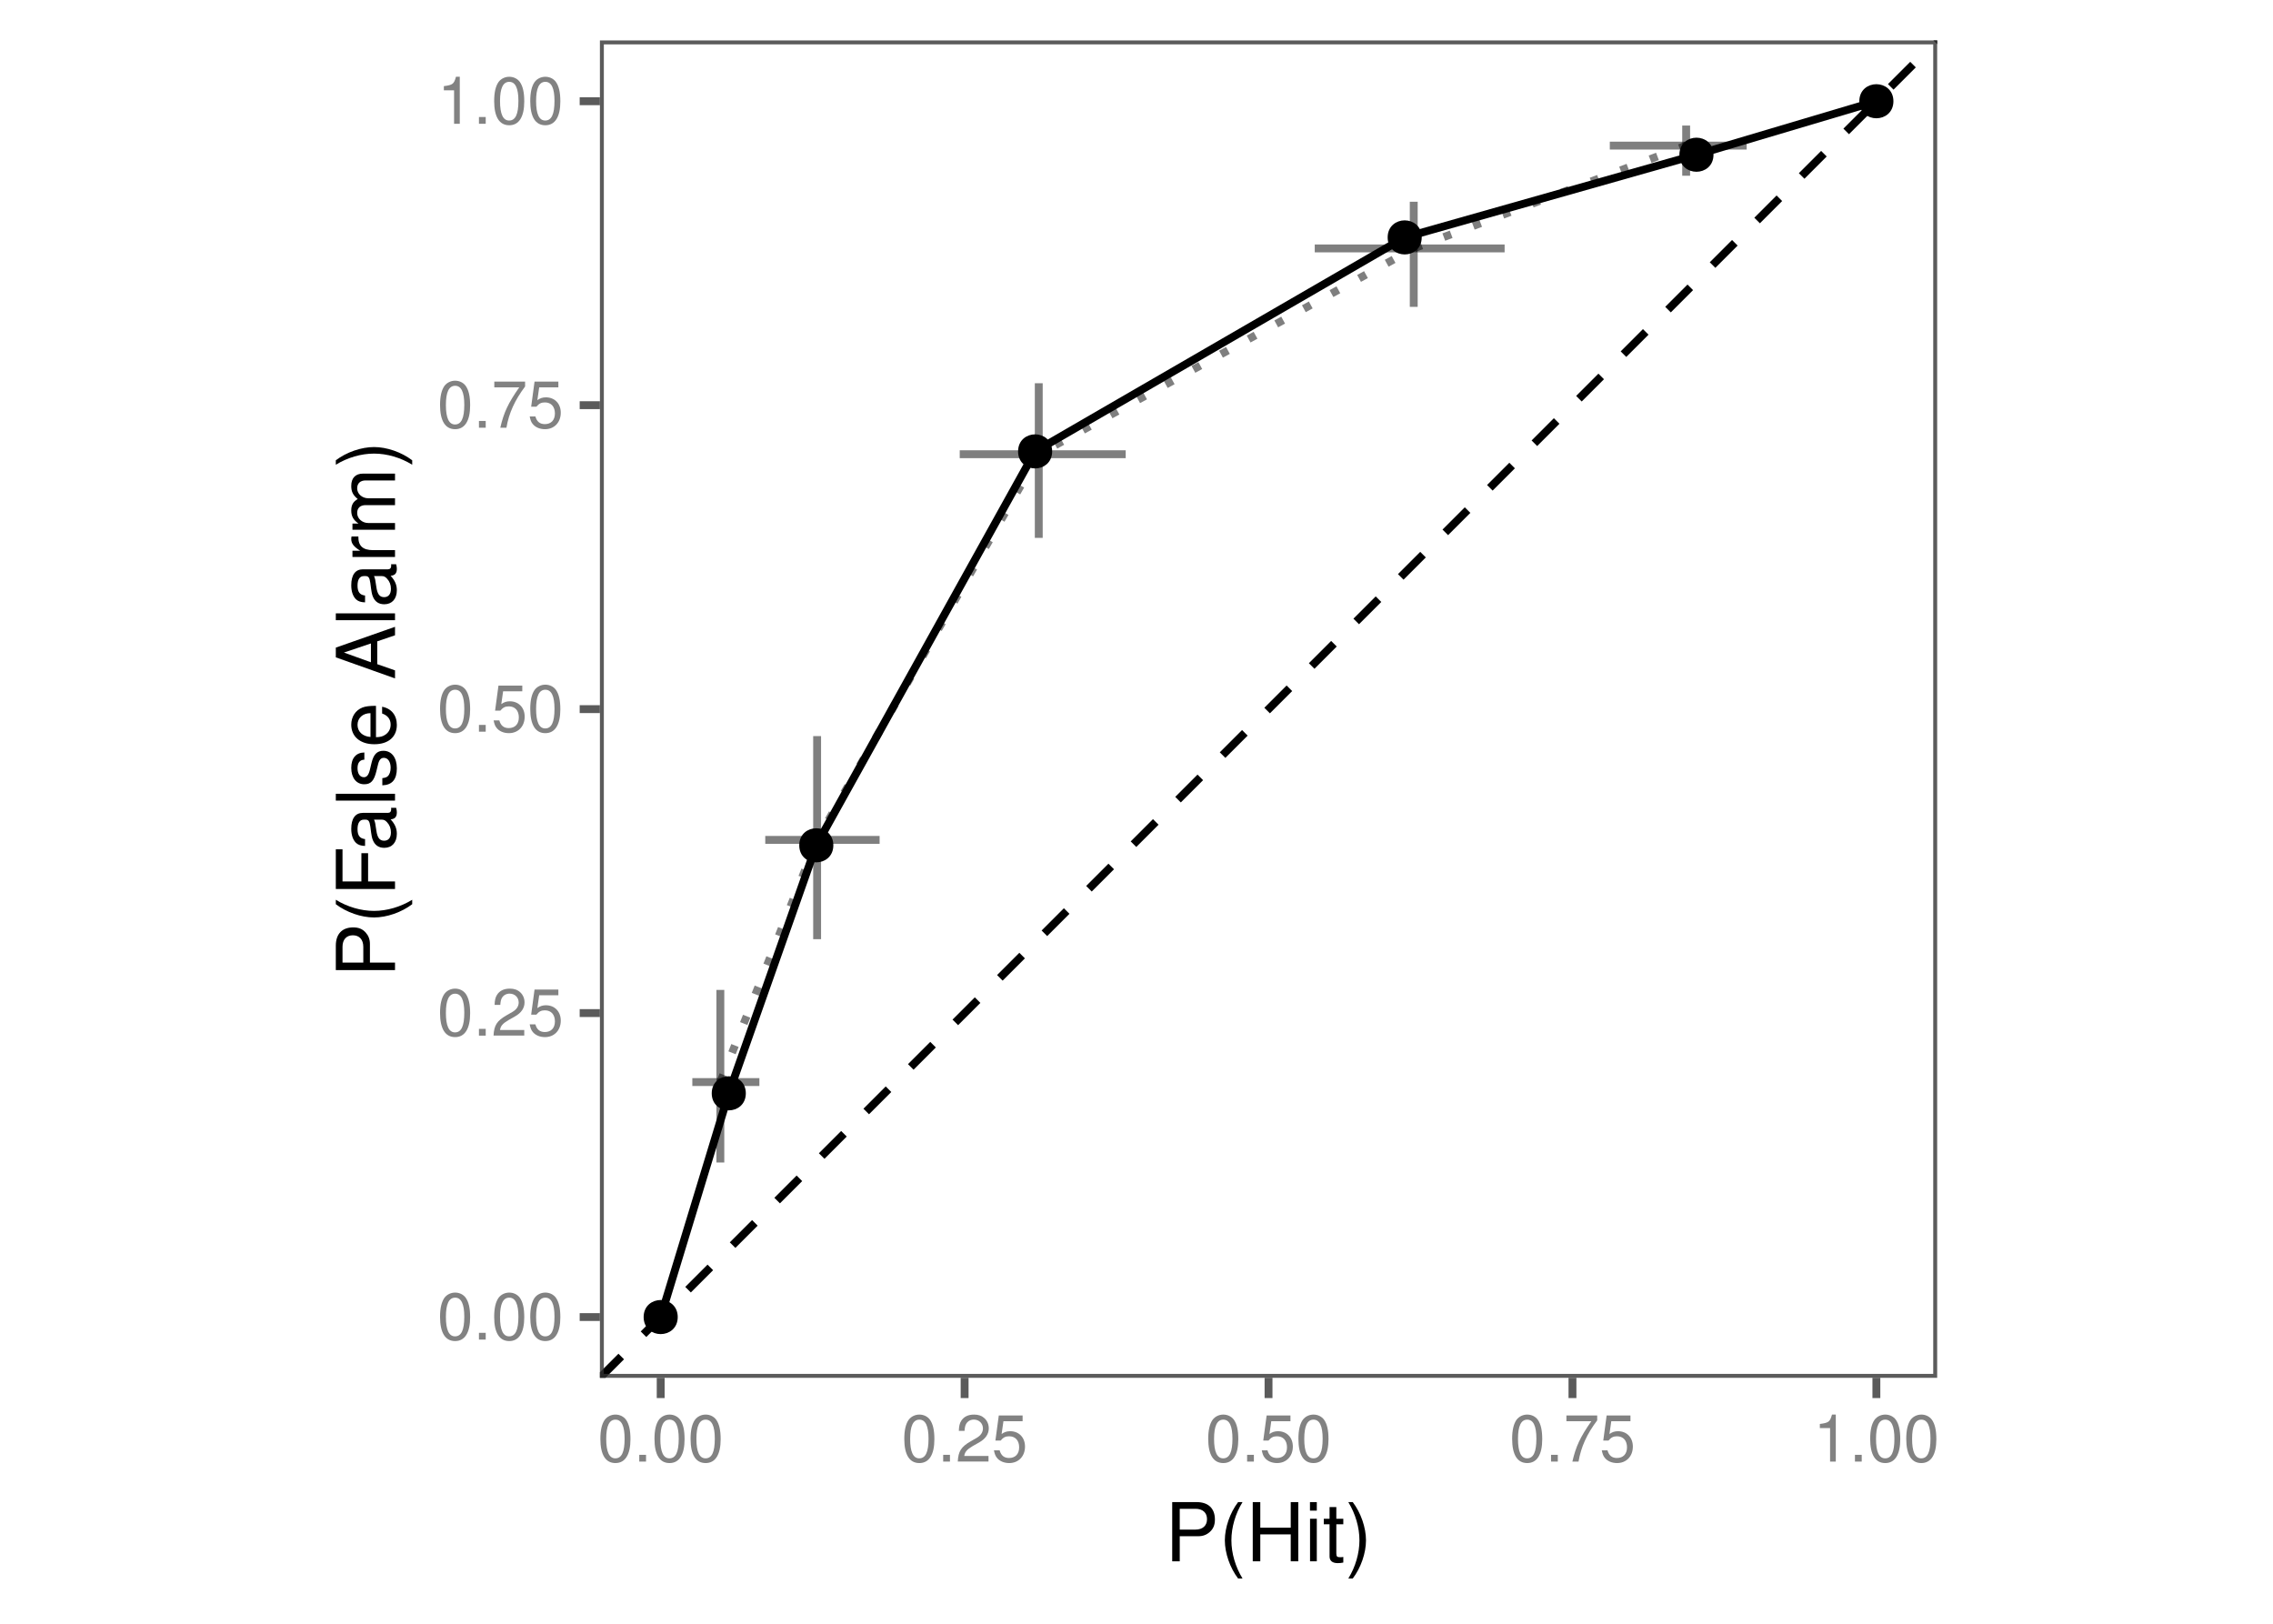
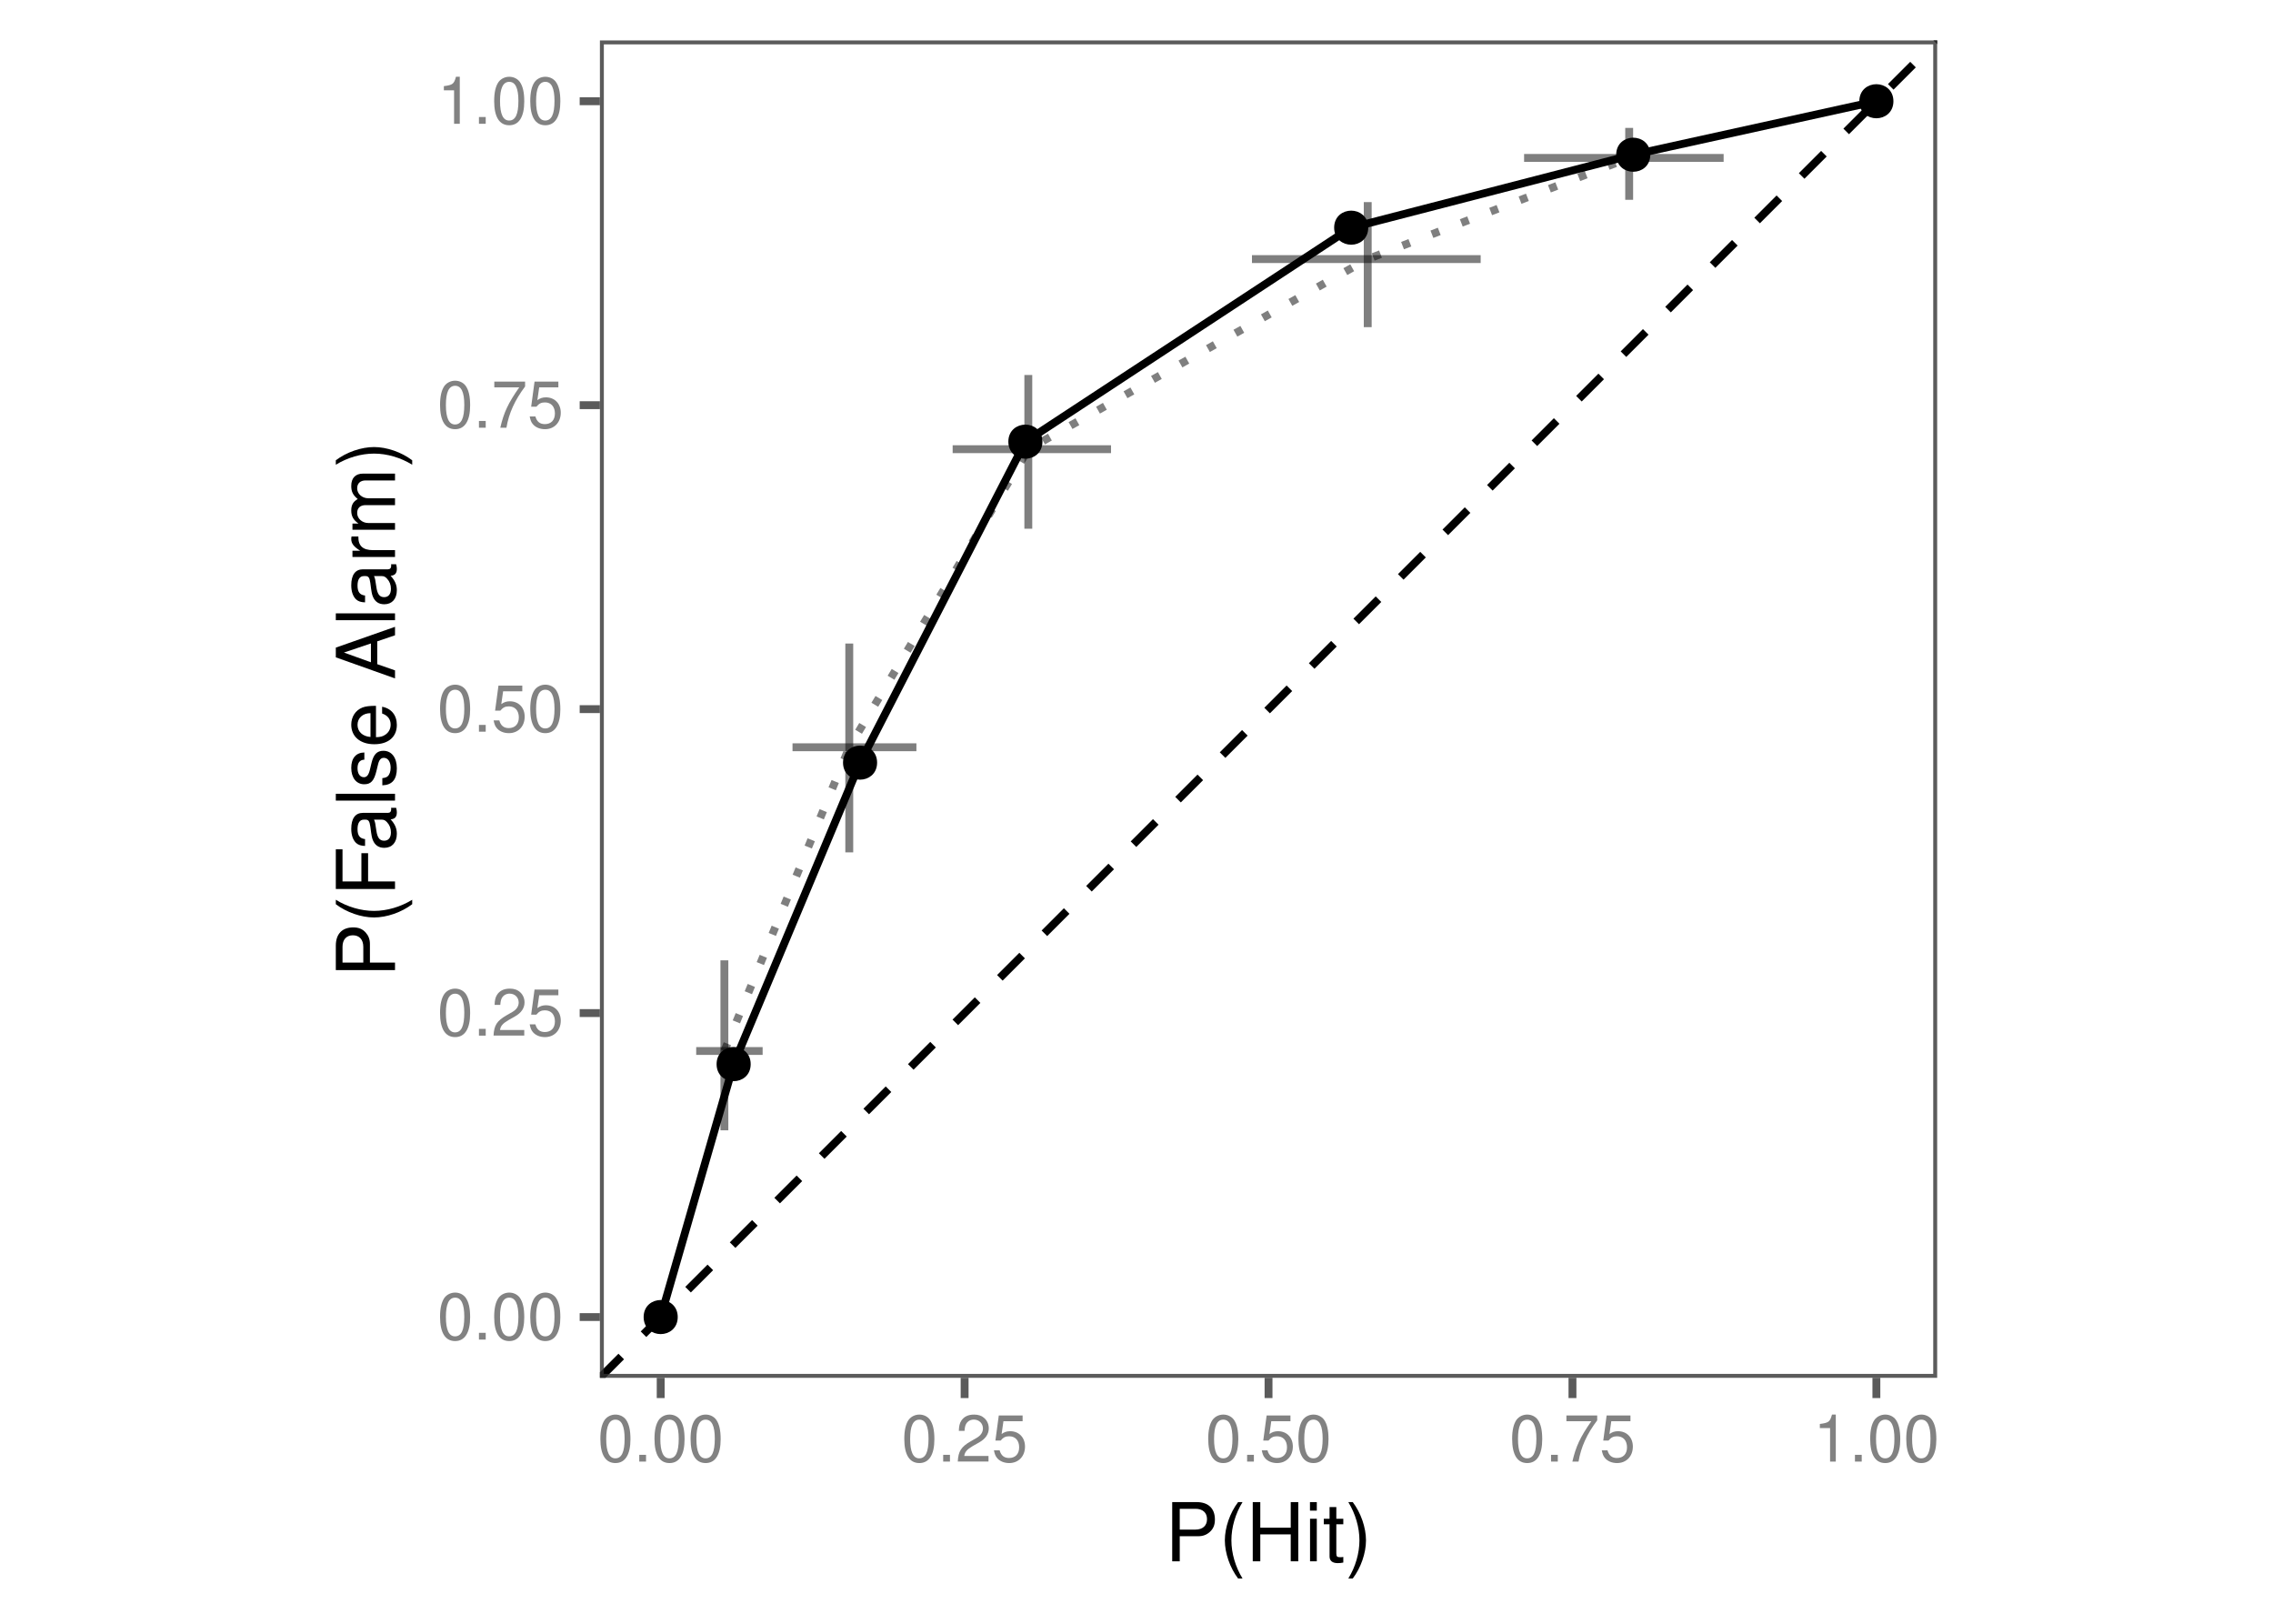
<svg xmlns="http://www.w3.org/2000/svg" xmlns:xlink="http://www.w3.org/1999/xlink" width="504pt" height="360pt" viewBox="0 0 504 360">
  <defs>
    <g>
      <g id="glyph-0-0">
        <path d="M 3.969 -10.422 C 3.016 -10.422 2.141 -9.984 1.609 -9.281 C 0.953 -8.359 0.625 -6.969 0.625 -5.047 C 0.625 -1.531 1.766 0.328 3.969 0.328 C 6.125 0.328 7.297 -1.531 7.297 -4.953 C 7.297 -6.969 6.984 -8.328 6.312 -9.281 C 5.781 -10 4.922 -10.422 3.969 -10.422 Z M 3.969 -9.297 C 5.328 -9.297 6 -7.891 6 -5.078 C 6 -2.109 5.344 -0.719 3.938 -0.719 C 2.594 -0.719 1.922 -2.156 1.922 -5.031 C 1.922 -7.891 2.594 -9.297 3.969 -9.297 Z M 3.969 -9.297 " />
      </g>
      <g id="glyph-0-1">
        <path d="M 2.75 -1.5 L 1.25 -1.5 L 1.25 0 L 2.75 0 Z M 2.75 -1.5 " />
      </g>
      <g id="glyph-0-2">
        <path d="M 7.297 -1.25 L 1.922 -1.25 C 2.047 -2.125 2.5 -2.672 3.766 -3.422 L 5.203 -4.234 C 6.625 -5.031 7.359 -6.094 7.359 -7.375 C 7.359 -8.234 7.016 -9.047 6.406 -9.609 C 5.812 -10.156 5.062 -10.422 4.094 -10.422 C 2.797 -10.422 1.828 -9.953 1.266 -9.062 C 0.906 -8.516 0.75 -7.859 0.719 -6.812 L 1.984 -6.812 C 2.031 -7.516 2.125 -7.938 2.297 -8.281 C 2.625 -8.922 3.281 -9.312 4.047 -9.312 C 5.203 -9.312 6.062 -8.469 6.062 -7.344 C 6.062 -6.516 5.594 -5.797 4.688 -5.266 L 3.359 -4.5 C 1.219 -3.266 0.609 -2.297 0.484 -0.016 L 7.297 -0.016 Z M 7.297 -1.25 " />
      </g>
      <g id="glyph-0-3">
        <path d="M 6.859 -10.219 L 1.578 -10.219 L 0.828 -4.656 L 1.984 -4.656 C 2.578 -5.359 3.062 -5.609 3.875 -5.609 C 5.25 -5.609 6.094 -4.672 6.094 -3.156 C 6.094 -1.688 5.25 -0.797 3.859 -0.797 C 2.75 -0.797 2.078 -1.359 1.766 -2.5 L 0.5 -2.5 C 0.672 -1.672 0.828 -1.266 1.125 -0.891 C 1.703 -0.109 2.734 0.328 3.891 0.328 C 5.953 0.328 7.391 -1.172 7.391 -3.328 C 7.391 -5.344 6.047 -6.734 4.094 -6.734 C 3.375 -6.734 2.797 -6.547 2.203 -6.109 L 2.609 -8.953 L 6.859 -8.953 Z M 6.859 -10.219 " />
      </g>
      <g id="glyph-0-4">
        <path d="M 7.484 -10.219 L 0.656 -10.219 L 0.656 -8.953 L 6.188 -8.953 C 3.75 -5.484 2.75 -3.359 1.984 0 L 3.344 0 C 3.906 -3.266 5.188 -6.078 7.484 -9.141 Z M 7.484 -10.219 " />
      </g>
      <g id="glyph-0-5">
        <path d="M 3.734 -7.422 L 3.734 0 L 5 0 L 5 -10.422 L 4.156 -10.422 C 3.719 -8.812 3.422 -8.594 1.469 -8.344 L 1.469 -7.422 Z M 3.734 -7.422 " />
      </g>
      <g id="glyph-1-0">
        <path d="M 3.312 -5.562 L 7.438 -5.562 C 8.453 -5.562 9.266 -5.875 9.969 -6.5 C 10.766 -7.219 11.109 -8.062 11.109 -9.266 C 11.109 -11.734 9.641 -13.125 7.062 -13.125 L 1.641 -13.125 L 1.641 0 L 3.312 0 Z M 3.312 -7.031 L 3.312 -11.641 L 6.797 -11.641 C 8.406 -11.641 9.359 -10.781 9.359 -9.344 C 9.359 -7.906 8.406 -7.031 6.797 -7.031 Z M 3.312 -7.031 " />
      </g>
      <g id="glyph-1-1">
        <path d="M 4.25 -13.125 C 2.453 -10.766 1.312 -7.484 1.312 -4.656 C 1.312 -1.812 2.453 1.453 4.25 3.812 L 5.234 3.812 C 3.656 1.234 2.766 -1.781 2.766 -4.656 C 2.766 -7.531 3.656 -10.562 5.234 -13.125 Z M 4.25 -13.125 " />
      </g>
      <g id="glyph-1-2">
        <path d="M 9.922 -5.969 L 9.922 0 L 11.594 0 L 11.594 -13.125 L 9.922 -13.125 L 9.922 -7.453 L 3.172 -7.453 L 3.172 -13.125 L 1.5 -13.125 L 1.5 0 L 3.172 0 L 3.172 -5.969 Z M 9.922 -5.969 " />
      </g>
      <g id="glyph-1-3">
        <path d="M 2.703 -9.438 L 1.203 -9.438 L 1.203 0 L 2.703 0 Z M 2.703 -13.125 L 1.188 -13.125 L 1.188 -11.234 L 2.703 -11.234 Z M 2.703 -13.125 " />
      </g>
      <g id="glyph-1-4">
        <path d="M 4.578 -9.438 L 3.031 -9.438 L 3.031 -12.031 L 1.531 -12.031 L 1.531 -9.438 L 0.25 -9.438 L 0.25 -8.203 L 1.531 -8.203 L 1.531 -1.078 C 1.531 -0.109 2.172 0.406 3.344 0.406 C 3.75 0.406 4.062 0.375 4.578 0.281 L 4.578 -0.969 C 4.359 -0.922 4.156 -0.906 3.859 -0.906 C 3.203 -0.906 3.031 -1.078 3.031 -1.75 L 3.031 -8.203 L 4.578 -8.203 Z M 4.578 -9.438 " />
      </g>
      <g id="glyph-1-5">
        <path d="M 1.672 3.812 C 3.469 1.453 4.609 -1.812 4.609 -4.641 C 4.609 -7.484 3.469 -10.766 1.672 -13.125 L 0.688 -13.125 C 2.266 -10.547 3.156 -7.531 3.156 -4.641 C 3.156 -1.781 2.266 1.266 0.688 3.812 Z M 1.672 3.812 " />
      </g>
      <g id="glyph-2-0">
        <path d="M -5.562 -3.312 L -5.562 -7.438 C -5.562 -8.453 -5.875 -9.266 -6.5 -9.969 C -7.219 -10.766 -8.062 -11.109 -9.266 -11.109 C -11.734 -11.109 -13.125 -9.641 -13.125 -7.062 L -13.125 -1.641 L 0 -1.641 L 0 -3.312 Z M -7.031 -3.312 L -11.641 -3.312 L -11.641 -6.797 C -11.641 -8.406 -10.781 -9.359 -9.344 -9.359 C -7.906 -9.359 -7.031 -8.406 -7.031 -6.797 Z M -7.031 -3.312 " />
      </g>
      <g id="glyph-2-1">
        <path d="M -13.125 -4.25 C -10.766 -2.453 -7.484 -1.312 -4.656 -1.312 C -1.812 -1.312 1.453 -2.453 3.812 -4.25 L 3.812 -5.234 C 1.234 -3.656 -1.781 -2.766 -4.656 -2.766 C -7.531 -2.766 -10.562 -3.656 -13.125 -5.234 Z M -13.125 -4.25 " />
      </g>
      <g id="glyph-2-2">
        <path d="M -5.969 -3.297 L -5.969 -9.562 L -7.453 -9.562 L -7.453 -3.297 L -11.641 -3.297 L -11.641 -10.422 L -13.125 -10.422 L -13.125 -1.625 L 0 -1.625 L 0 -3.297 Z M -5.969 -3.297 " />
      </g>
      <g id="glyph-2-3">
        <path d="M -0.875 -9.625 C -0.844 -9.469 -0.844 -9.391 -0.844 -9.312 C -0.844 -8.781 -1.109 -8.5 -1.578 -8.5 L -7.125 -8.5 C -8.797 -8.5 -9.703 -7.266 -9.703 -4.953 C -9.703 -3.562 -9.312 -2.469 -8.609 -1.812 C -8.125 -1.391 -7.578 -1.203 -6.641 -1.172 L -6.641 -2.688 C -7.797 -2.812 -8.312 -3.484 -8.312 -4.891 C -8.312 -6.266 -7.812 -7 -6.906 -7 L -6.516 -7 C -5.875 -6.984 -5.641 -6.656 -5.469 -5.438 C -5.203 -3.312 -5.125 -2.984 -4.891 -2.406 C -4.422 -1.312 -3.594 -0.75 -2.375 -0.75 C -0.672 -0.75 0.406 -1.938 0.406 -3.859 C 0.406 -5.047 0 -6 -0.969 -7.062 C 0 -7.156 0.406 -7.625 0.406 -8.609 C 0.406 -8.922 0.375 -9.125 0.25 -9.625 Z M -2.969 -7 C -2.469 -7 -2.156 -6.859 -1.75 -6.406 C -1.188 -5.797 -0.906 -5.062 -0.906 -4.172 C -0.906 -3 -1.453 -2.328 -2.406 -2.328 C -3.406 -2.328 -3.906 -2.969 -4.141 -4.594 C -4.359 -6.188 -4.422 -6.5 -4.656 -7 Z M -2.969 -7 " />
      </g>
      <g id="glyph-2-4">
        <path d="M -13.125 -2.734 L -13.125 -1.219 L 0 -1.219 L 0 -2.734 Z M -13.125 -2.734 " />
      </g>
      <g id="glyph-2-5">
        <path d="M -6.797 -7.891 C -8.656 -7.859 -9.703 -6.641 -9.703 -4.469 C -9.703 -2.266 -8.562 -0.844 -6.828 -0.844 C -5.344 -0.844 -4.641 -1.609 -4.109 -3.828 L -3.766 -5.234 C -3.516 -6.281 -3.125 -6.703 -2.469 -6.703 C -1.562 -6.703 -0.969 -5.812 -0.969 -4.5 C -0.969 -3.688 -1.203 -3 -1.609 -2.625 C -1.875 -2.391 -2.141 -2.281 -2.812 -2.203 L -2.812 -0.609 C -0.625 -0.688 0.406 -1.906 0.406 -4.375 C 0.406 -6.75 -0.75 -8.266 -2.578 -8.266 C -3.984 -8.266 -4.75 -7.469 -5.203 -5.594 L -5.547 -4.156 C -5.828 -2.938 -6.234 -2.406 -6.891 -2.406 C -7.781 -2.406 -8.312 -3.188 -8.312 -4.406 C -8.312 -5.609 -7.797 -6.266 -6.797 -6.297 Z M -6.797 -7.891 " />
      </g>
      <g id="glyph-2-6">
        <path d="M -4.219 -9.234 C -5.656 -9.234 -6.516 -9.125 -7.219 -8.859 C -8.766 -8.25 -9.703 -6.797 -9.703 -5.047 C -9.703 -2.406 -7.703 -0.719 -4.594 -0.719 C -1.469 -0.719 0.406 -2.344 0.406 -5 C 0.406 -7.156 -0.812 -8.656 -2.859 -9.031 L -2.859 -7.531 C -1.625 -7.109 -0.969 -6.266 -0.969 -5.062 C -0.969 -4.109 -1.406 -3.297 -2.203 -2.797 C -2.734 -2.438 -3.281 -2.297 -4.219 -2.281 Z M -5.438 -2.328 C -7.188 -2.453 -8.312 -3.516 -8.312 -5.016 C -8.312 -6.547 -7.125 -7.609 -5.438 -7.609 Z M -5.438 -2.328 " />
      </g>
      <g id="glyph-2-7">
</g>
      <g id="glyph-2-8">
        <path d="M -3.938 -8.531 L 0 -9.875 L 0 -11.75 L -13.125 -7.141 L -13.125 -4.984 L 0 -0.312 L 0 -2.094 L -3.938 -3.469 Z M -5.344 -8.062 L -5.344 -3.891 L -11.328 -6.047 Z M -5.344 -8.062 " />
      </g>
      <g id="glyph-2-9">
        <path d="M -9.438 -1.234 L 0 -1.234 L 0 -2.75 L -4.891 -2.75 C -7.156 -2.766 -8.172 -3.703 -8.125 -5.781 L -9.641 -5.781 C -9.688 -5.531 -9.703 -5.375 -9.703 -5.203 C -9.703 -4.234 -9.125 -3.484 -7.719 -2.625 L -9.438 -2.625 Z M -9.438 -1.234 " />
      </g>
      <g id="glyph-2-10">
        <path d="M -9.438 -1.266 L 0 -1.266 L 0 -2.766 L -5.922 -2.766 C -7.297 -2.766 -8.391 -3.766 -8.391 -4.984 C -8.391 -6.109 -7.703 -6.734 -6.5 -6.734 L 0 -6.734 L 0 -8.25 L -5.922 -8.25 C -7.297 -8.25 -8.391 -9.234 -8.391 -10.453 C -8.391 -11.562 -7.688 -12.203 -6.5 -12.203 L 0 -12.203 L 0 -13.719 L -7.078 -13.719 C -8.766 -13.719 -9.703 -12.75 -9.703 -10.984 C -9.703 -9.719 -9.328 -8.969 -8.266 -8.078 C -9.266 -7.531 -9.703 -6.766 -9.703 -5.547 C -9.703 -4.281 -9.234 -3.438 -8.094 -2.641 L -9.438 -2.641 Z M -9.438 -1.266 " />
      </g>
      <g id="glyph-2-11">
        <path d="M 3.812 -1.672 C 1.453 -3.469 -1.812 -4.609 -4.641 -4.609 C -7.484 -4.609 -10.766 -3.469 -13.125 -1.672 L -13.125 -0.688 C -10.547 -2.266 -7.531 -3.156 -4.641 -3.156 C -1.781 -3.156 1.266 -2.266 3.812 -0.688 Z M 3.812 -1.672 " />
      </g>
    </g>
    <clipPath id="clip-0">
      <path clip-rule="nonzero" d="M 133.02 8.965 L 429.535 8.965 L 429.535 305.48 L 133.02 305.48 Z M 133.02 8.965 " />
    </clipPath>
    <clipPath id="clip-1">
      <path clip-rule="nonzero" d="M 133.02 8.965 L 429.535 8.965 L 429.535 305.48 L 133.02 305.48 Z M 133.02 8.965 " />
    </clipPath>
  </defs>
  <g clip-path="url(#clip-0)">
    <path fill="none" stroke-width="1.746" stroke-linecap="butt" stroke-linejoin="round" stroke="rgb(0%, 0%, 0%)" stroke-opacity="1" stroke-dasharray="6.984 6.984" stroke-miterlimit="10" d="M -163.496 601.996 L 726.047 -287.547 " />
  </g>
-   <path fill="none" stroke-width="1.746" stroke-linecap="butt" stroke-linejoin="round" stroke="rgb(0%, 0%, 0%)" stroke-opacity="1" stroke-miterlimit="10" d="M 416.055 22.445 L 376.16 34.305 L 311.469 52.637 L 229.52 100.078 L 181 187.414 L 161.594 242.402 L 146.496 292.004 " />
+   <path fill="none" stroke-width="1.746" stroke-linecap="butt" stroke-linejoin="round" stroke="rgb(0%, 0%, 0%)" stroke-opacity="1" stroke-miterlimit="10" d="M 416.055 22.445 L 362.145 34.305 L 299.605 50.477 L 227.363 97.922 L 190.703 169.086 L 162.672 235.934 L 146.496 292.004 " />
  <path fill-rule="nonzero" fill="rgb(0%, 0%, 0%)" fill-opacity="1" stroke-width="1.16" stroke-linecap="round" stroke-linejoin="round" stroke="rgb(0%, 0%, 0%)" stroke-opacity="1" stroke-miterlimit="10" d="M 419.254 22.445 C 419.254 26.711 412.855 26.711 412.855 22.445 C 412.855 18.18 419.254 18.18 419.254 22.445 " />
-   <path fill-rule="nonzero" fill="rgb(0%, 0%, 0%)" fill-opacity="1" stroke-width="1.16" stroke-linecap="round" stroke-linejoin="round" stroke="rgb(0%, 0%, 0%)" stroke-opacity="1" stroke-miterlimit="10" d="M 379.359 34.305 C 379.359 38.57 372.961 38.57 372.961 34.305 C 372.961 30.039 379.359 30.039 379.359 34.305 " />
-   <path fill-rule="nonzero" fill="rgb(0%, 0%, 0%)" fill-opacity="1" stroke-width="1.16" stroke-linecap="round" stroke-linejoin="round" stroke="rgb(0%, 0%, 0%)" stroke-opacity="1" stroke-miterlimit="10" d="M 314.664 52.637 C 314.664 56.898 308.27 56.898 308.27 52.637 C 308.27 48.371 314.664 48.371 314.664 52.637 " />
-   <path fill-rule="nonzero" fill="rgb(0%, 0%, 0%)" fill-opacity="1" stroke-width="1.16" stroke-linecap="round" stroke-linejoin="round" stroke="rgb(0%, 0%, 0%)" stroke-opacity="1" stroke-miterlimit="10" d="M 232.719 100.078 C 232.719 104.344 226.324 104.344 226.324 100.078 C 226.324 95.812 232.719 95.812 232.719 100.078 " />
-   <path fill-rule="nonzero" fill="rgb(0%, 0%, 0%)" fill-opacity="1" stroke-width="1.16" stroke-linecap="round" stroke-linejoin="round" stroke="rgb(0%, 0%, 0%)" stroke-opacity="1" stroke-miterlimit="10" d="M 184.199 187.414 C 184.199 191.68 177.801 191.68 177.801 187.414 C 177.801 183.148 184.199 183.148 184.199 187.414 " />
-   <path fill-rule="nonzero" fill="rgb(0%, 0%, 0%)" fill-opacity="1" stroke-width="1.16" stroke-linecap="round" stroke-linejoin="round" stroke="rgb(0%, 0%, 0%)" stroke-opacity="1" stroke-miterlimit="10" d="M 164.793 242.402 C 164.793 246.668 158.395 246.668 158.395 242.402 C 158.395 238.141 164.793 238.141 164.793 242.402 " />
+   <path fill-rule="nonzero" fill="rgb(0%, 0%, 0%)" fill-opacity="1" stroke-width="1.16" stroke-linecap="round" stroke-linejoin="round" stroke="rgb(0%, 0%, 0%)" stroke-opacity="1" stroke-miterlimit="10" d="M 365.344 34.305 C 365.344 38.57 358.945 38.57 358.945 34.305 C 358.945 30.039 365.344 30.039 365.344 34.305 " />
+   <path fill-rule="nonzero" fill="rgb(0%, 0%, 0%)" fill-opacity="1" stroke-width="1.16" stroke-linecap="round" stroke-linejoin="round" stroke="rgb(0%, 0%, 0%)" stroke-opacity="1" stroke-miterlimit="10" d="M 302.805 50.477 C 302.805 54.742 296.406 54.742 296.406 50.477 C 296.406 46.215 302.805 46.215 302.805 50.477 " />
+   <path fill-rule="nonzero" fill="rgb(0%, 0%, 0%)" fill-opacity="1" stroke-width="1.16" stroke-linecap="round" stroke-linejoin="round" stroke="rgb(0%, 0%, 0%)" stroke-opacity="1" stroke-miterlimit="10" d="M 230.562 97.922 C 230.562 102.188 224.164 102.188 224.164 97.922 C 224.164 93.656 230.562 93.656 230.562 97.922 " />
+   <path fill-rule="nonzero" fill="rgb(0%, 0%, 0%)" fill-opacity="1" stroke-width="1.16" stroke-linecap="round" stroke-linejoin="round" stroke="rgb(0%, 0%, 0%)" stroke-opacity="1" stroke-miterlimit="10" d="M 193.902 169.086 C 193.902 173.348 187.508 173.348 187.508 169.086 C 187.508 164.82 193.902 164.82 193.902 169.086 " />
+   <path fill-rule="nonzero" fill="rgb(0%, 0%, 0%)" fill-opacity="1" stroke-width="1.16" stroke-linecap="round" stroke-linejoin="round" stroke="rgb(0%, 0%, 0%)" stroke-opacity="1" stroke-miterlimit="10" d="M 165.871 235.934 C 165.871 240.199 159.473 240.199 159.473 235.934 C 159.473 231.668 165.871 231.668 165.871 235.934 " />
  <path fill-rule="nonzero" fill="rgb(0%, 0%, 0%)" fill-opacity="1" stroke-width="1.16" stroke-linecap="round" stroke-linejoin="round" stroke="rgb(0%, 0%, 0%)" stroke-opacity="1" stroke-miterlimit="10" d="M 149.695 292.004 C 149.695 296.27 143.297 296.27 143.297 292.004 C 143.297 287.738 149.695 287.738 149.695 292.004 " />
-   <path fill="none" stroke-width="1.746" stroke-linecap="butt" stroke-linejoin="round" stroke="rgb(0%, 0%, 0%)" stroke-opacity="0.502" stroke-dasharray="1.746 5.238" stroke-miterlimit="10" d="M 159.727 239.902 L 181.184 186.211 L 230.328 100.711 L 313.473 55.074 L 373.879 32.277 " />
-   <path fill="none" stroke-width="1.746" stroke-linecap="butt" stroke-linejoin="round" stroke="rgb(0%, 0%, 0%)" stroke-opacity="0.502" stroke-miterlimit="10" d="M 387.297 32.277 L 387.297 32.277 " />
-   <path fill="none" stroke-width="1.746" stroke-linecap="butt" stroke-linejoin="round" stroke="rgb(0%, 0%, 0%)" stroke-opacity="0.502" stroke-miterlimit="10" d="M 387.297 32.277 L 356.949 32.277 " />
-   <path fill="none" stroke-width="1.746" stroke-linecap="butt" stroke-linejoin="round" stroke="rgb(0%, 0%, 0%)" stroke-opacity="0.502" stroke-miterlimit="10" d="M 356.949 32.277 L 356.949 32.277 " />
-   <path fill="none" stroke-width="1.746" stroke-linecap="butt" stroke-linejoin="round" stroke="rgb(0%, 0%, 0%)" stroke-opacity="0.502" stroke-miterlimit="10" d="M 333.625 55.074 L 333.625 55.074 " />
-   <path fill="none" stroke-width="1.746" stroke-linecap="butt" stroke-linejoin="round" stroke="rgb(0%, 0%, 0%)" stroke-opacity="0.502" stroke-miterlimit="10" d="M 333.625 55.074 L 291.523 55.074 " />
-   <path fill="none" stroke-width="1.746" stroke-linecap="butt" stroke-linejoin="round" stroke="rgb(0%, 0%, 0%)" stroke-opacity="0.502" stroke-miterlimit="10" d="M 291.523 55.074 L 291.523 55.074 " />
-   <path fill="none" stroke-width="1.746" stroke-linecap="butt" stroke-linejoin="round" stroke="rgb(0%, 0%, 0%)" stroke-opacity="0.502" stroke-miterlimit="10" d="M 249.605 100.711 L 249.605 100.711 " />
-   <path fill="none" stroke-width="1.746" stroke-linecap="butt" stroke-linejoin="round" stroke="rgb(0%, 0%, 0%)" stroke-opacity="0.502" stroke-miterlimit="10" d="M 249.605 100.711 L 212.805 100.711 " />
-   <path fill="none" stroke-width="1.746" stroke-linecap="butt" stroke-linejoin="round" stroke="rgb(0%, 0%, 0%)" stroke-opacity="0.502" stroke-miterlimit="10" d="M 212.805 100.711 L 212.805 100.711 " />
-   <path fill="none" stroke-width="1.746" stroke-linecap="butt" stroke-linejoin="round" stroke="rgb(0%, 0%, 0%)" stroke-opacity="0.502" stroke-miterlimit="10" d="M 195.039 186.211 L 195.039 186.211 " />
-   <path fill="none" stroke-width="1.746" stroke-linecap="butt" stroke-linejoin="round" stroke="rgb(0%, 0%, 0%)" stroke-opacity="0.502" stroke-miterlimit="10" d="M 195.039 186.211 L 169.684 186.211 " />
-   <path fill="none" stroke-width="1.746" stroke-linecap="butt" stroke-linejoin="round" stroke="rgb(0%, 0%, 0%)" stroke-opacity="0.502" stroke-miterlimit="10" d="M 169.684 186.211 L 169.684 186.211 " />
-   <path fill="none" stroke-width="1.746" stroke-linecap="butt" stroke-linejoin="round" stroke="rgb(0%, 0%, 0%)" stroke-opacity="0.502" stroke-miterlimit="10" d="M 168.383 239.902 L 168.383 239.902 " />
-   <path fill="none" stroke-width="1.746" stroke-linecap="butt" stroke-linejoin="round" stroke="rgb(0%, 0%, 0%)" stroke-opacity="0.502" stroke-miterlimit="10" d="M 168.383 239.902 L 153.512 239.902 " />
-   <path fill="none" stroke-width="1.746" stroke-linecap="butt" stroke-linejoin="round" stroke="rgb(0%, 0%, 0%)" stroke-opacity="0.502" stroke-miterlimit="10" d="M 153.512 239.902 L 153.512 239.902 " />
-   <path fill="none" stroke-width="1.746" stroke-linecap="butt" stroke-linejoin="round" stroke="rgb(0%, 0%, 0%)" stroke-opacity="0.502" stroke-miterlimit="10" d="M 373.879 27.836 L 373.879 27.836 " />
-   <path fill="none" stroke-width="1.746" stroke-linecap="butt" stroke-linejoin="round" stroke="rgb(0%, 0%, 0%)" stroke-opacity="0.502" stroke-miterlimit="10" d="M 373.879 27.836 L 373.879 38.957 " />
-   <path fill="none" stroke-width="1.746" stroke-linecap="butt" stroke-linejoin="round" stroke="rgb(0%, 0%, 0%)" stroke-opacity="0.502" stroke-miterlimit="10" d="M 373.879 38.957 L 373.879 38.957 " />
-   <path fill="none" stroke-width="1.746" stroke-linecap="butt" stroke-linejoin="round" stroke="rgb(0%, 0%, 0%)" stroke-opacity="0.502" stroke-miterlimit="10" d="M 313.473 44.734 L 313.473 44.734 " />
-   <path fill="none" stroke-width="1.746" stroke-linecap="butt" stroke-linejoin="round" stroke="rgb(0%, 0%, 0%)" stroke-opacity="0.502" stroke-miterlimit="10" d="M 313.473 44.734 L 313.473 68.031 " />
-   <path fill="none" stroke-width="1.746" stroke-linecap="butt" stroke-linejoin="round" stroke="rgb(0%, 0%, 0%)" stroke-opacity="0.502" stroke-miterlimit="10" d="M 313.473 68.031 L 313.473 68.031 " />
-   <path fill="none" stroke-width="1.746" stroke-linecap="butt" stroke-linejoin="round" stroke="rgb(0%, 0%, 0%)" stroke-opacity="0.502" stroke-miterlimit="10" d="M 230.328 84.961 L 230.328 84.961 " />
-   <path fill="none" stroke-width="1.746" stroke-linecap="butt" stroke-linejoin="round" stroke="rgb(0%, 0%, 0%)" stroke-opacity="0.502" stroke-miterlimit="10" d="M 230.328 84.961 L 230.328 119.258 " />
-   <path fill="none" stroke-width="1.746" stroke-linecap="butt" stroke-linejoin="round" stroke="rgb(0%, 0%, 0%)" stroke-opacity="0.502" stroke-miterlimit="10" d="M 230.328 119.258 L 230.328 119.258 " />
-   <path fill="none" stroke-width="1.746" stroke-linecap="butt" stroke-linejoin="round" stroke="rgb(0%, 0%, 0%)" stroke-opacity="0.502" stroke-miterlimit="10" d="M 181.184 163.195 L 181.184 163.195 " />
-   <path fill="none" stroke-width="1.746" stroke-linecap="butt" stroke-linejoin="round" stroke="rgb(0%, 0%, 0%)" stroke-opacity="0.502" stroke-miterlimit="10" d="M 181.184 163.195 L 181.184 208.223 " />
-   <path fill="none" stroke-width="1.746" stroke-linecap="butt" stroke-linejoin="round" stroke="rgb(0%, 0%, 0%)" stroke-opacity="0.502" stroke-miterlimit="10" d="M 181.184 208.223 L 181.184 208.223 " />
-   <path fill="none" stroke-width="1.746" stroke-linecap="butt" stroke-linejoin="round" stroke="rgb(0%, 0%, 0%)" stroke-opacity="0.502" stroke-miterlimit="10" d="M 159.727 219.469 L 159.727 219.469 " />
-   <path fill="none" stroke-width="1.746" stroke-linecap="butt" stroke-linejoin="round" stroke="rgb(0%, 0%, 0%)" stroke-opacity="0.502" stroke-miterlimit="10" d="M 159.727 219.469 L 159.727 257.742 " />
-   <path fill="none" stroke-width="1.746" stroke-linecap="butt" stroke-linejoin="round" stroke="rgb(0%, 0%, 0%)" stroke-opacity="0.502" stroke-miterlimit="10" d="M 159.727 257.742 L 159.727 257.742 " />
+   <path fill="none" stroke-width="1.746" stroke-linecap="butt" stroke-linejoin="round" stroke="rgb(0%, 0%, 0%)" stroke-opacity="0.502" stroke-dasharray="1.746 5.238" stroke-miterlimit="10" d="M 160.621 233.016 L 188.312 165.676 L 228.012 99.59 L 303.27 57.441 L 361.242 35.012 " />
+   <path fill="none" stroke-width="1.746" stroke-linecap="butt" stroke-linejoin="round" stroke="rgb(0%, 0%, 0%)" stroke-opacity="0.502" stroke-miterlimit="10" d="M 382.188 35.012 L 382.188 35.012 " />
+   <path fill="none" stroke-width="1.746" stroke-linecap="butt" stroke-linejoin="round" stroke="rgb(0%, 0%, 0%)" stroke-opacity="0.502" stroke-miterlimit="10" d="M 382.188 35.012 L 337.941 35.012 " />
+   <path fill="none" stroke-width="1.746" stroke-linecap="butt" stroke-linejoin="round" stroke="rgb(0%, 0%, 0%)" stroke-opacity="0.502" stroke-miterlimit="10" d="M 337.941 35.012 L 337.941 35.012 " />
+   <path fill="none" stroke-width="1.746" stroke-linecap="butt" stroke-linejoin="round" stroke="rgb(0%, 0%, 0%)" stroke-opacity="0.502" stroke-miterlimit="10" d="M 328.316 57.441 L 328.316 57.441 " />
+   <path fill="none" stroke-width="1.746" stroke-linecap="butt" stroke-linejoin="round" stroke="rgb(0%, 0%, 0%)" stroke-opacity="0.502" stroke-miterlimit="10" d="M 328.316 57.441 L 277.602 57.441 " />
+   <path fill="none" stroke-width="1.746" stroke-linecap="butt" stroke-linejoin="round" stroke="rgb(0%, 0%, 0%)" stroke-opacity="0.502" stroke-miterlimit="10" d="M 277.602 57.441 L 277.602 57.441 " />
+   <path fill="none" stroke-width="1.746" stroke-linecap="butt" stroke-linejoin="round" stroke="rgb(0%, 0%, 0%)" stroke-opacity="0.502" stroke-miterlimit="10" d="M 246.352 99.59 L 246.352 99.59 " />
+   <path fill="none" stroke-width="1.746" stroke-linecap="butt" stroke-linejoin="round" stroke="rgb(0%, 0%, 0%)" stroke-opacity="0.502" stroke-miterlimit="10" d="M 246.352 99.59 L 211.234 99.59 " />
+   <path fill="none" stroke-width="1.746" stroke-linecap="butt" stroke-linejoin="round" stroke="rgb(0%, 0%, 0%)" stroke-opacity="0.502" stroke-miterlimit="10" d="M 211.234 99.59 L 211.234 99.59 " />
+   <path fill="none" stroke-width="1.746" stroke-linecap="butt" stroke-linejoin="round" stroke="rgb(0%, 0%, 0%)" stroke-opacity="0.502" stroke-miterlimit="10" d="M 203.199 165.676 L 203.199 165.676 " />
+   <path fill="none" stroke-width="1.746" stroke-linecap="butt" stroke-linejoin="round" stroke="rgb(0%, 0%, 0%)" stroke-opacity="0.502" stroke-miterlimit="10" d="M 203.199 165.676 L 175.727 165.676 " />
+   <path fill="none" stroke-width="1.746" stroke-linecap="butt" stroke-linejoin="round" stroke="rgb(0%, 0%, 0%)" stroke-opacity="0.502" stroke-miterlimit="10" d="M 175.727 165.676 L 175.727 165.676 " />
+   <path fill="none" stroke-width="1.746" stroke-linecap="butt" stroke-linejoin="round" stroke="rgb(0%, 0%, 0%)" stroke-opacity="0.502" stroke-miterlimit="10" d="M 169.102 233.016 L 169.102 233.016 " />
+   <path fill="none" stroke-width="1.746" stroke-linecap="butt" stroke-linejoin="round" stroke="rgb(0%, 0%, 0%)" stroke-opacity="0.502" stroke-miterlimit="10" d="M 169.102 233.016 L 154.371 233.016 " />
+   <path fill="none" stroke-width="1.746" stroke-linecap="butt" stroke-linejoin="round" stroke="rgb(0%, 0%, 0%)" stroke-opacity="0.502" stroke-miterlimit="10" d="M 154.371 233.016 L 154.371 233.016 " />
+   <path fill="none" stroke-width="1.746" stroke-linecap="butt" stroke-linejoin="round" stroke="rgb(0%, 0%, 0%)" stroke-opacity="0.502" stroke-miterlimit="10" d="M 361.242 28.363 L 361.242 28.363 " />
+   <path fill="none" stroke-width="1.746" stroke-linecap="butt" stroke-linejoin="round" stroke="rgb(0%, 0%, 0%)" stroke-opacity="0.502" stroke-miterlimit="10" d="M 361.242 28.363 L 361.242 44.305 " />
+   <path fill="none" stroke-width="1.746" stroke-linecap="butt" stroke-linejoin="round" stroke="rgb(0%, 0%, 0%)" stroke-opacity="0.502" stroke-miterlimit="10" d="M 361.242 44.305 L 361.242 44.305 " />
+   <path fill="none" stroke-width="1.746" stroke-linecap="butt" stroke-linejoin="round" stroke="rgb(0%, 0%, 0%)" stroke-opacity="0.502" stroke-miterlimit="10" d="M 303.27 44.805 L 303.27 44.805 " />
+   <path fill="none" stroke-width="1.746" stroke-linecap="butt" stroke-linejoin="round" stroke="rgb(0%, 0%, 0%)" stroke-opacity="0.502" stroke-miterlimit="10" d="M 303.27 44.805 L 303.27 72.531 " />
+   <path fill="none" stroke-width="1.746" stroke-linecap="butt" stroke-linejoin="round" stroke="rgb(0%, 0%, 0%)" stroke-opacity="0.502" stroke-miterlimit="10" d="M 303.27 72.531 L 303.27 72.531 " />
+   <path fill="none" stroke-width="1.746" stroke-linecap="butt" stroke-linejoin="round" stroke="rgb(0%, 0%, 0%)" stroke-opacity="0.502" stroke-miterlimit="10" d="M 228.012 83.133 L 228.012 83.133 " />
+   <path fill="none" stroke-width="1.746" stroke-linecap="butt" stroke-linejoin="round" stroke="rgb(0%, 0%, 0%)" stroke-opacity="0.502" stroke-miterlimit="10" d="M 228.012 83.133 L 228.012 117.227 " />
+   <path fill="none" stroke-width="1.746" stroke-linecap="butt" stroke-linejoin="round" stroke="rgb(0%, 0%, 0%)" stroke-opacity="0.502" stroke-miterlimit="10" d="M 228.012 117.227 L 228.012 117.227 " />
+   <path fill="none" stroke-width="1.746" stroke-linecap="butt" stroke-linejoin="round" stroke="rgb(0%, 0%, 0%)" stroke-opacity="0.502" stroke-miterlimit="10" d="M 188.312 142.676 L 188.312 142.676 " />
+   <path fill="none" stroke-width="1.746" stroke-linecap="butt" stroke-linejoin="round" stroke="rgb(0%, 0%, 0%)" stroke-opacity="0.502" stroke-miterlimit="10" d="M 188.312 142.676 L 188.312 188.977 " />
+   <path fill="none" stroke-width="1.746" stroke-linecap="butt" stroke-linejoin="round" stroke="rgb(0%, 0%, 0%)" stroke-opacity="0.502" stroke-miterlimit="10" d="M 188.312 188.977 L 188.312 188.977 " />
+   <path fill="none" stroke-width="1.746" stroke-linecap="butt" stroke-linejoin="round" stroke="rgb(0%, 0%, 0%)" stroke-opacity="0.502" stroke-miterlimit="10" d="M 160.621 212.918 L 160.621 212.918 " />
+   <path fill="none" stroke-width="1.746" stroke-linecap="butt" stroke-linejoin="round" stroke="rgb(0%, 0%, 0%)" stroke-opacity="0.502" stroke-miterlimit="10" d="M 160.621 212.918 L 160.621 250.605 " />
+   <path fill="none" stroke-width="1.746" stroke-linecap="butt" stroke-linejoin="round" stroke="rgb(0%, 0%, 0%)" stroke-opacity="0.502" stroke-miterlimit="10" d="M 160.621 250.605 L 160.621 250.605 " />
  <g clip-path="url(#clip-1)">
    <path fill="none" stroke-width="1.746" stroke-linecap="round" stroke-linejoin="round" stroke="rgb(20%, 20%, 20%)" stroke-opacity="0.8" stroke-miterlimit="10" d="M 133.02 305.48 L 429.535 305.48 L 429.535 8.965 L 133.02 8.965 Z M 133.02 305.48 " />
  </g>
  <g fill="rgb(30.196%, 30.196%, 30.196%)" fill-opacity="0.698">
    <use xlink:href="#glyph-0-0" x="96.949" y="297.001" />
    <use xlink:href="#glyph-0-1" x="104.949" y="297.001" />
    <use xlink:href="#glyph-0-0" x="108.949" y="297.001" />
    <use xlink:href="#glyph-0-0" x="116.949" y="297.001" />
  </g>
  <g fill="rgb(30.196%, 30.196%, 30.196%)" fill-opacity="0.698">
    <use xlink:href="#glyph-0-0" x="96.949" y="229.61" />
    <use xlink:href="#glyph-0-1" x="104.949" y="229.61" />
    <use xlink:href="#glyph-0-2" x="108.949" y="229.61" />
    <use xlink:href="#glyph-0-3" x="116.949" y="229.61" />
  </g>
  <g fill="rgb(30.196%, 30.196%, 30.196%)" fill-opacity="0.698">
    <use xlink:href="#glyph-0-0" x="96.949" y="162.22" />
    <use xlink:href="#glyph-0-1" x="104.949" y="162.22" />
    <use xlink:href="#glyph-0-3" x="108.949" y="162.22" />
    <use xlink:href="#glyph-0-0" x="116.949" y="162.22" />
  </g>
  <g fill="rgb(30.196%, 30.196%, 30.196%)" fill-opacity="0.698">
    <use xlink:href="#glyph-0-0" x="96.949" y="94.829" />
    <use xlink:href="#glyph-0-1" x="104.949" y="94.829" />
    <use xlink:href="#glyph-0-4" x="108.949" y="94.829" />
    <use xlink:href="#glyph-0-3" x="116.949" y="94.829" />
  </g>
  <g fill="rgb(30.196%, 30.196%, 30.196%)" fill-opacity="0.698">
    <use xlink:href="#glyph-0-5" x="96.949" y="27.442" />
    <use xlink:href="#glyph-0-1" x="104.949" y="27.442" />
    <use xlink:href="#glyph-0-0" x="108.949" y="27.442" />
    <use xlink:href="#glyph-0-0" x="116.949" y="27.442" />
  </g>
  <path fill="none" stroke-width="1.746" stroke-linecap="butt" stroke-linejoin="round" stroke="rgb(20%, 20%, 20%)" stroke-opacity="0.8" stroke-miterlimit="10" d="M 128.535 292.004 L 133.02 292.004 " />
  <path fill="none" stroke-width="1.746" stroke-linecap="butt" stroke-linejoin="round" stroke="rgb(20%, 20%, 20%)" stroke-opacity="0.8" stroke-miterlimit="10" d="M 128.535 224.613 L 133.02 224.613 " />
  <path fill="none" stroke-width="1.746" stroke-linecap="butt" stroke-linejoin="round" stroke="rgb(20%, 20%, 20%)" stroke-opacity="0.8" stroke-miterlimit="10" d="M 128.535 157.223 L 133.02 157.223 " />
  <path fill="none" stroke-width="1.746" stroke-linecap="butt" stroke-linejoin="round" stroke="rgb(20%, 20%, 20%)" stroke-opacity="0.8" stroke-miterlimit="10" d="M 128.535 89.832 L 133.02 89.832 " />
  <path fill="none" stroke-width="1.746" stroke-linecap="butt" stroke-linejoin="round" stroke="rgb(20%, 20%, 20%)" stroke-opacity="0.8" stroke-miterlimit="10" d="M 128.535 22.445 L 133.02 22.445 " />
  <path fill="none" stroke-width="1.746" stroke-linecap="butt" stroke-linejoin="round" stroke="rgb(20%, 20%, 20%)" stroke-opacity="0.8" stroke-miterlimit="10" d="M 146.496 309.965 L 146.496 305.48 " />
  <path fill="none" stroke-width="1.746" stroke-linecap="butt" stroke-linejoin="round" stroke="rgb(20%, 20%, 20%)" stroke-opacity="0.8" stroke-miterlimit="10" d="M 213.887 309.965 L 213.887 305.48 " />
  <path fill="none" stroke-width="1.746" stroke-linecap="butt" stroke-linejoin="round" stroke="rgb(20%, 20%, 20%)" stroke-opacity="0.8" stroke-miterlimit="10" d="M 281.277 309.965 L 281.277 305.48 " />
  <path fill="none" stroke-width="1.746" stroke-linecap="butt" stroke-linejoin="round" stroke="rgb(20%, 20%, 20%)" stroke-opacity="0.8" stroke-miterlimit="10" d="M 348.668 309.965 L 348.668 305.48 " />
  <path fill="none" stroke-width="1.746" stroke-linecap="butt" stroke-linejoin="round" stroke="rgb(20%, 20%, 20%)" stroke-opacity="0.8" stroke-miterlimit="10" d="M 416.055 309.965 L 416.055 305.48 " />
  <g fill="rgb(30.196%, 30.196%, 30.196%)" fill-opacity="0.698">
    <use xlink:href="#glyph-0-0" x="132.496" y="324.048" />
    <use xlink:href="#glyph-0-1" x="140.496" y="324.048" />
    <use xlink:href="#glyph-0-0" x="144.496" y="324.048" />
    <use xlink:href="#glyph-0-0" x="152.496" y="324.048" />
  </g>
  <g fill="rgb(30.196%, 30.196%, 30.196%)" fill-opacity="0.698">
    <use xlink:href="#glyph-0-0" x="199.887" y="324.048" />
    <use xlink:href="#glyph-0-1" x="207.887" y="324.048" />
    <use xlink:href="#glyph-0-2" x="211.887" y="324.048" />
    <use xlink:href="#glyph-0-3" x="219.887" y="324.048" />
  </g>
  <g fill="rgb(30.196%, 30.196%, 30.196%)" fill-opacity="0.698">
    <use xlink:href="#glyph-0-0" x="267.277" y="324.048" />
    <use xlink:href="#glyph-0-1" x="275.277" y="324.048" />
    <use xlink:href="#glyph-0-3" x="279.277" y="324.048" />
    <use xlink:href="#glyph-0-0" x="287.277" y="324.048" />
  </g>
  <g fill="rgb(30.196%, 30.196%, 30.196%)" fill-opacity="0.698">
    <use xlink:href="#glyph-0-0" x="334.668" y="324.048" />
    <use xlink:href="#glyph-0-1" x="342.668" y="324.048" />
    <use xlink:href="#glyph-0-4" x="346.668" y="324.048" />
    <use xlink:href="#glyph-0-3" x="354.668" y="324.048" />
  </g>
  <g fill="rgb(30.196%, 30.196%, 30.196%)" fill-opacity="0.698">
    <use xlink:href="#glyph-0-5" x="402.055" y="324.048" />
    <use xlink:href="#glyph-0-1" x="410.055" y="324.048" />
    <use xlink:href="#glyph-0-0" x="414.055" y="324.048" />
    <use xlink:href="#glyph-0-0" x="422.055" y="324.048" />
  </g>
  <g fill="rgb(0%, 0%, 0%)" fill-opacity="1">
    <use xlink:href="#glyph-1-0" x="258.277" y="346.157" />
    <use xlink:href="#glyph-1-1" x="270.277" y="346.157" />
    <use xlink:href="#glyph-1-2" x="276.277" y="346.157" />
    <use xlink:href="#glyph-1-3" x="289.277" y="346.157" />
    <use xlink:href="#glyph-1-4" x="293.277" y="346.157" />
    <use xlink:href="#glyph-1-5" x="298.277" y="346.157" />
  </g>
  <g fill="rgb(0%, 0%, 0%)" fill-opacity="1">
    <use xlink:href="#glyph-2-0" x="87.587" y="216.723" />
    <use xlink:href="#glyph-2-1" x="87.587" y="204.723" />
    <use xlink:href="#glyph-2-2" x="87.587" y="198.723" />
    <use xlink:href="#glyph-2-3" x="87.587" y="188.723" />
    <use xlink:href="#glyph-2-4" x="87.587" y="178.723" />
    <use xlink:href="#glyph-2-5" x="87.587" y="174.723" />
    <use xlink:href="#glyph-2-6" x="87.587" y="165.723" />
    <use xlink:href="#glyph-2-7" x="87.587" y="155.723" />
    <use xlink:href="#glyph-2-8" x="87.587" y="150.723" />
    <use xlink:href="#glyph-2-4" x="87.587" y="138.723" />
    <use xlink:href="#glyph-2-3" x="87.587" y="134.723" />
    <use xlink:href="#glyph-2-9" x="87.587" y="124.723" />
    <use xlink:href="#glyph-2-10" x="87.587" y="118.723" />
    <use xlink:href="#glyph-2-11" x="87.587" y="103.723" />
  </g>
</svg>
